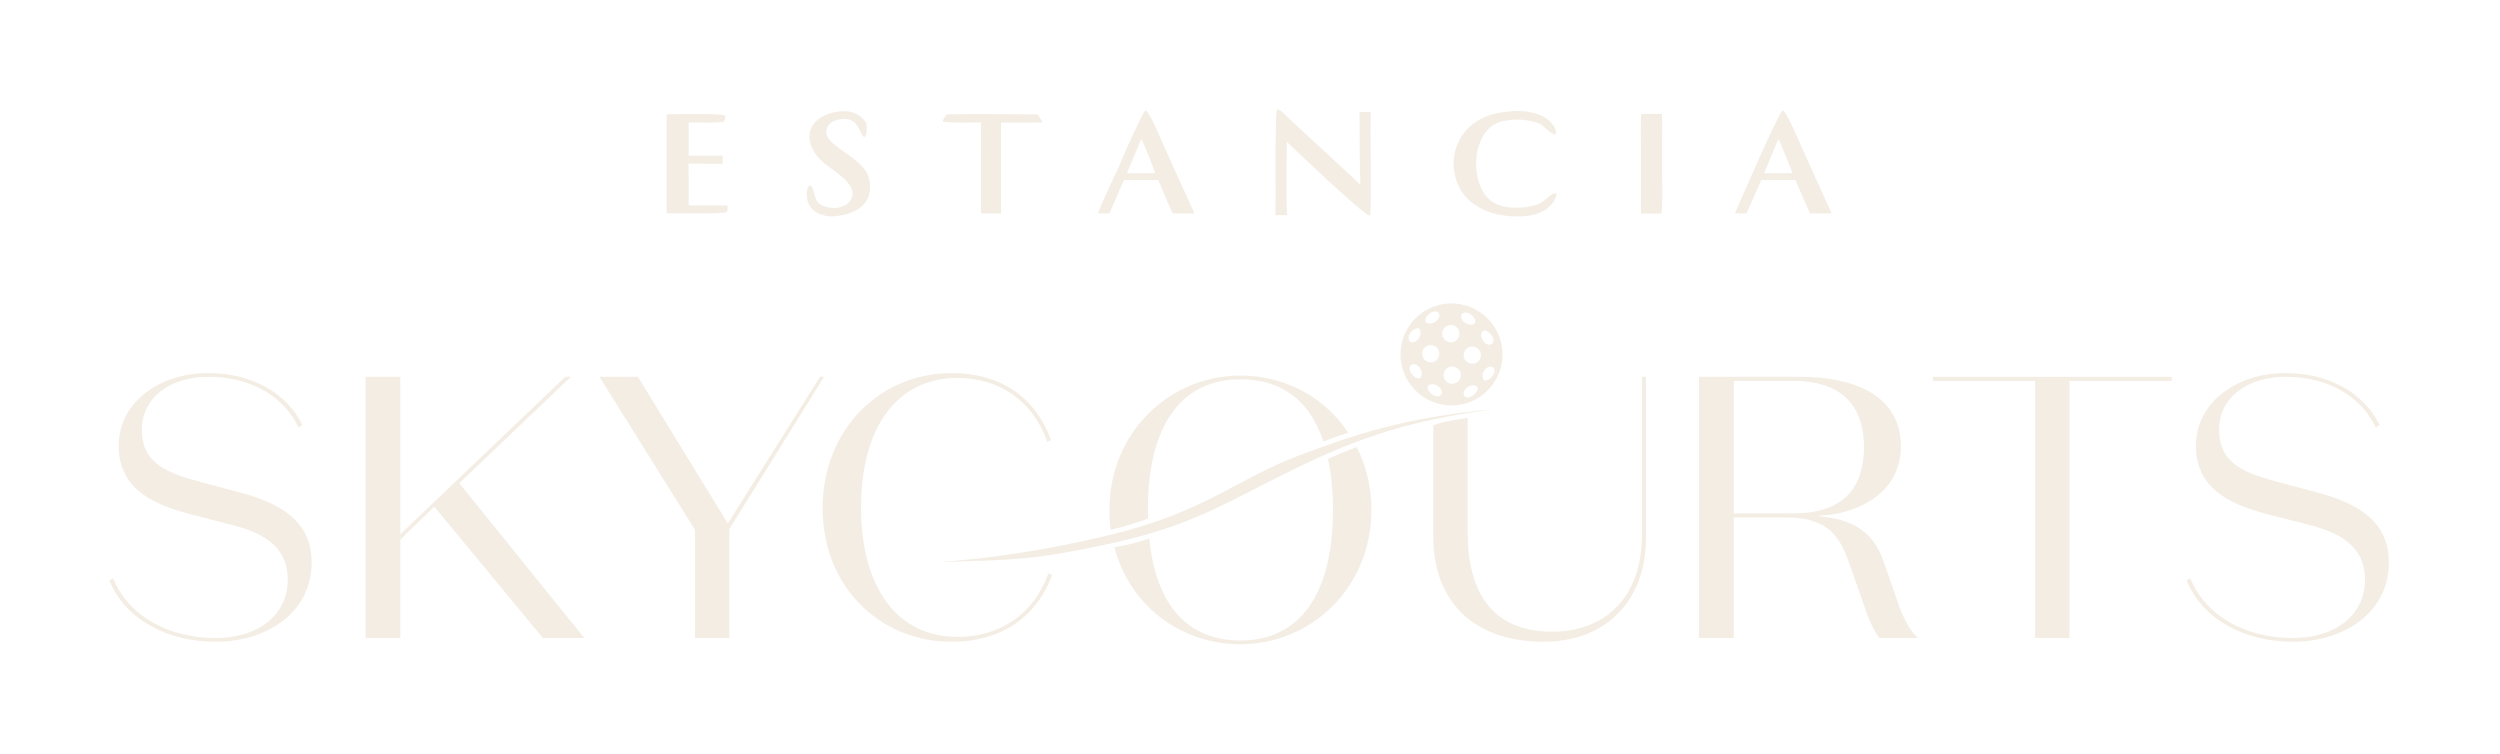
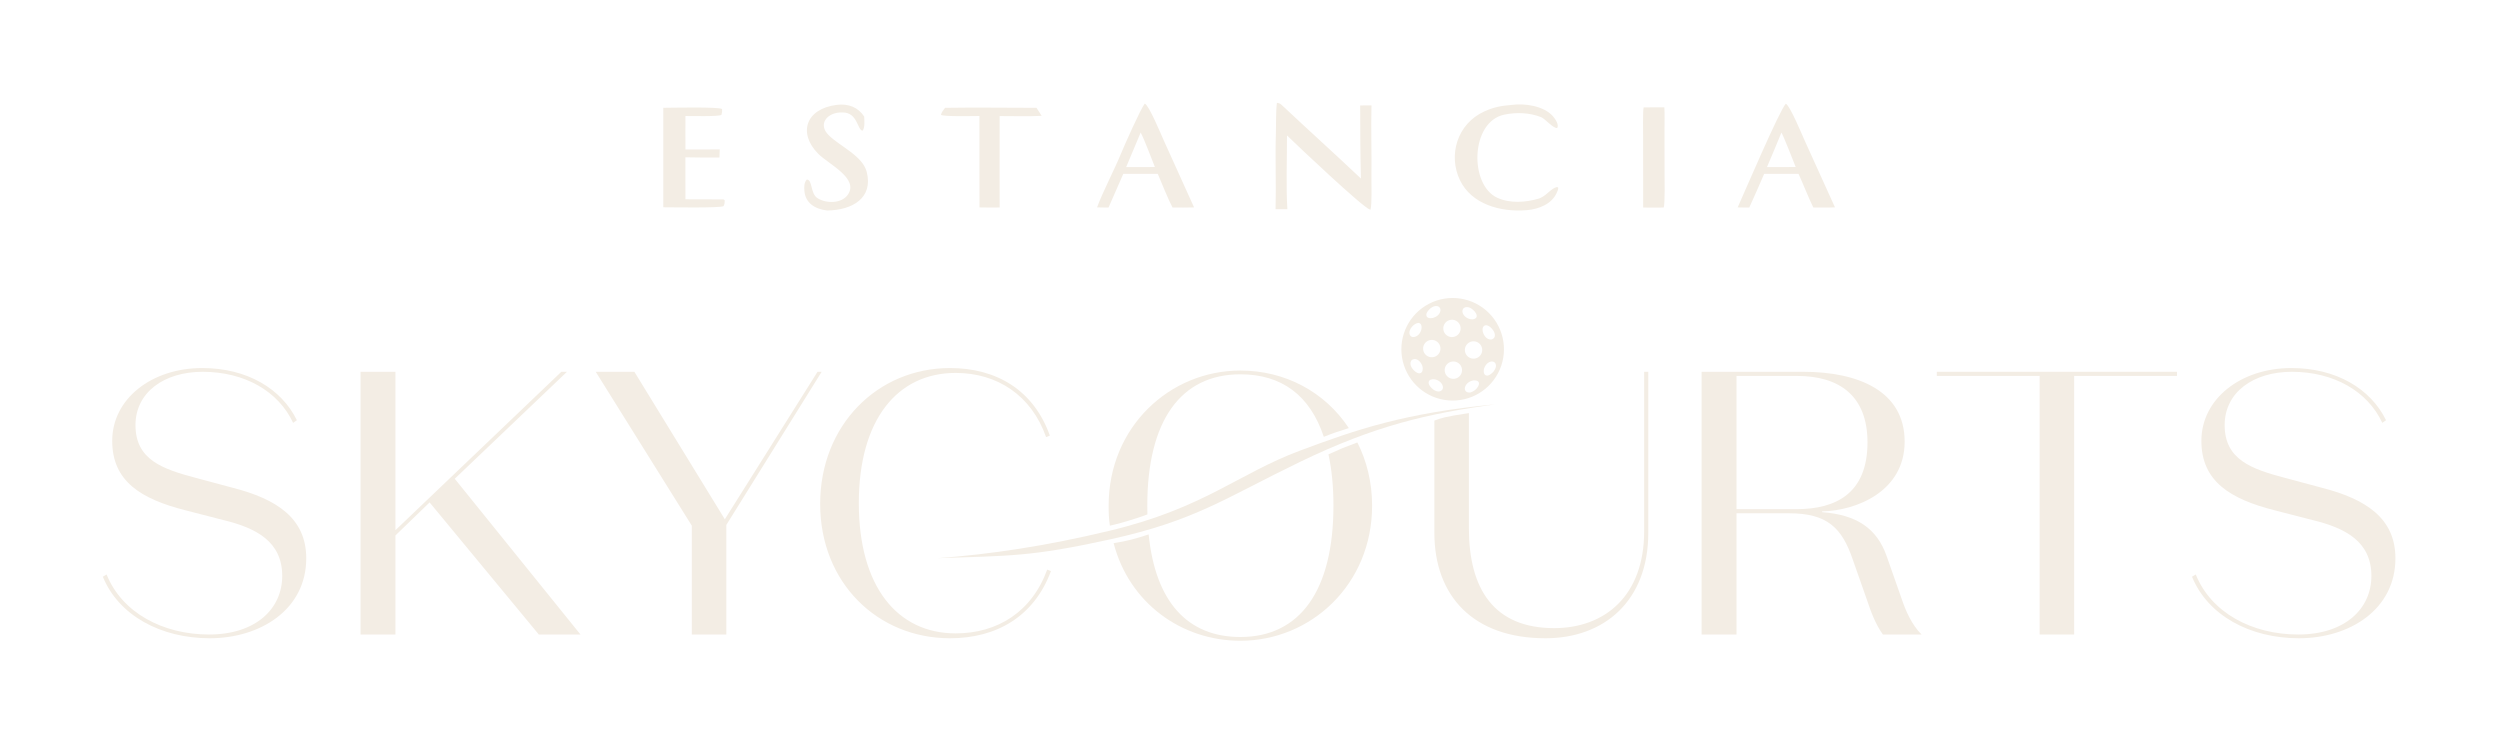
- <svg xmlns="http://www.w3.org/2000/svg" width="1004.94" height="302.94" viewBox="-43.97 -43.97 1004.94 302.94" fill="none">
+ <svg xmlns="http://www.w3.org/2000/svg" width="999.2" height="297.2" viewBox="-41.1 -41.1 999.2 297.2" fill="none">
  <path d="M906.7 189.1C906.7 175.3 896.2 169.9 883.15 166.75L868 162.85C850.3 158.35 838.75 151.3 838.75 135.1C838.75 118.3 854.5 106 874.75 106C892.6 106 906.4 114.25 912.55 126.85L911.05 127.9C905.2 115.3 891.7 107.5 874.9 107.5C859.45 107.5 848.05 115.75 848.05 128.8C848.05 142.6 858.7 146.35 872.35 149.95L886.9 153.85C904.45 158.35 916.3 166 916.3 182.05C916.3 202.6 897.85 214 877.75 214C858.1 214 841.3 204.85 835 189.4L836.5 188.5C842.65 203.8 859 212.5 877.45 212.5C896.2 212.5 906.7 202.15 906.7 189.1Z" fill="#F3EDE4" />
  <path d="M774.1 212.5V109.15H733V107.5H829V109.15H787.9V212.5H774.1Z" fill="#F3EDE4" />
  <path d="M652.95 109.15V162.4H676.95C692.85 162.4 705.3 155.95 705.3 135.7C705.3 117.1 694.05 109.15 677.1 109.15H652.95ZM652.95 164.05V212.5H639V107.5H679.65C701.55 107.5 720.15 115.15 720.15 135.4C720.15 155.35 700.8 163 687.15 163.3V163.6C700.95 164.65 709.05 170.05 712.95 181.15L718.8 197.8C720.6 203.2 723 208.6 726.9 212.5H711.45C708.45 208.3 706.65 203.35 705.15 198.85L699.45 182.65C695.1 169.75 689.1 164.05 673.95 164.05H652.95Z" fill="#F3EDE4" />
  <path d="M616.038 107.5H617.688V171.85C617.688 199.3 599.838 214 576.588 214C547.638 214 532.188 197.05 532.188 171.85V127C535 126 536 125.5 545.988 124V170.05C545.988 194.35 556.038 209.95 580.038 209.95C600.438 209.95 616.038 196.9 616.038 171.25V107.5Z" fill="#F3EDE4" />
  <path d="M286.703 160.3C286.703 128.8 309.653 106 338.603 106C357.203 106 372.053 114.85 378.503 133L377.003 133.6C371.153 116.95 357.503 107.95 340.853 107.95C317.603 107.95 302.153 126.55 302.153 160C302.153 193.45 317.603 212.05 340.853 212.05C357.503 212.05 371.303 203.5 377.453 186.55L378.953 187.15C372.203 205.3 357.203 214 338.603 214C309.653 214 286.703 191.8 286.703 160.3Z" fill="#F3EDE4" />
  <path d="M248.6 166.45L285.65 107.5H287.3L249.2 168.7V212.5H235.4V169L197 107.5H212.45L248.6 166.45Z" fill="#F3EDE4" />
  <path d="M174.25 212.5L130.6 159.7L116.95 172.9V212.5H103V107.5H116.95V170.8L183.25 107.5H185.5L140.65 150.25L190.9 212.5H174.25Z" fill="#F3EDE4" />
  <path d="M71.7 189.1C71.7 175.3 61.2 169.9 48.15 166.75L33 162.85C15.3 158.35 3.75 151.3 3.75 135.1C3.75 118.3 19.5 106 39.75 106C57.6 106 71.4 114.25 77.55 126.85L76.05 127.9C70.2 115.3 56.7 107.5 39.9 107.5C24.45 107.5 13.05 115.75 13.05 128.8C13.05 142.6 23.7 146.35 37.35 149.95L51.9 153.85C69.45 158.35 81.3 166 81.3 182.05C81.3 202.6 62.85 214 42.75 214C23.1 214 6.3 204.85 0 189.4L1.5 188.5C7.65 203.8 24 212.5 42.45 212.5C61.2 212.5 71.7 202.15 71.7 189.1Z" fill="#F3EDE4" />
  <path d="M469.261 0C469.99 0.09 470.52 0.254 471.047 0.748C481.571 10.647 492.363 20.334 502.844 30.267C502.582 20.363 502.536 10.975 502.536 1.048L507.056 1.016C506.817 10.573 507.173 20.378 507.034 29.943C506.994 32.753 507.293 40.478 506.661 42.724L506.393 42.642C503.528 41.773 477.473 17.127 473.286 13.031C473.311 21.807 472.867 34.094 473.442 42.52L468.717 42.51C468.996 32.508 468.515 22.163 468.848 12.132C468.968 8.504 468.791 3.507 469.261 0Z" fill="#F3EDE4" />
  <path d="M672.649 0.353C674.278 1.006 679.248 12.991 680.273 15.252L692.304 41.776C689.507 41.914 686.462 41.847 683.64 41.831C681.606 37.645 679.715 32.723 677.741 28.383L673.295 28.388L663.99 28.403C662.068 32.9 660.088 37.378 658.058 41.837C656.594 41.876 654.899 41.818 653.415 41.799C656.064 35.918 670.06 3.118 672.649 0.353ZM665.132 25.666L671.017 25.682L676.596 25.641C675.804 23.65 671.68 13.017 670.891 11.897C668.997 16.445 667.109 21.16 665.132 25.666Z" fill="#F3EDE4" />
  <path d="M416.433 0.307C418.15 0.953 422.962 12.665 424.101 15.174L436.152 41.8C433.431 41.911 430.291 41.843 427.535 41.835C425.873 38.776 423.086 31.747 421.635 28.384L417.246 28.388L407.85 28.402L401.96 41.851C400.488 41.871 398.863 41.809 397.38 41.78C399.539 35.812 404.42 26.485 406.912 20.364C408.179 17.251 414.773 2.407 416.433 0.307ZM409.006 25.679L414.469 25.682L420.484 25.65C419.199 22.456 416.252 14.555 414.8 11.875L409.006 25.679Z" fill="#F3EDE4" />
  <path d="M562.986 0.845C568.423 0.069 576.019 1.295 579.571 5.348C580.493 6.4 582.145 8.813 581.26 10.079C579.502 10.143 576.415 6.325 574.851 5.723C570.263 3.907 564.962 3.708 560.146 4.715C546.572 7.552 546.088 32.745 557.309 37.931C562.339 40.256 568.665 39.855 574.005 38.249C574.145 38.193 574.282 38.136 574.421 38.08L574.64 37.979C577.386 36.747 578.753 34.202 581.251 33.634L581.675 33.874C581.744 34.691 581.353 35.382 581.015 36.123C579.064 40.374 574.056 42.481 569.183 42.894C558.474 43.802 547.036 40.435 542.445 30.98C537.66 21.129 541.132 8.414 552.217 3.408C555.885 1.739 558.947 1.156 562.986 0.845Z" fill="#F3EDE4" />
  <path d="M224 1.987C226.913 1.979 246.285 1.523 247.497 2.481C247.556 3.576 247.541 3.746 247.24 4.807C246.235 5.568 234.989 5.235 232.865 5.272C232.81 9.697 232.861 14.202 232.867 18.634L246.563 18.622L246.442 21.875C241.907 21.894 237.373 21.86 232.839 21.773L232.844 29.31L232.855 38.554C237.767 38.624 242.714 38.512 247.62 38.602C248.35 38.615 248.164 38.601 248.573 39.029C248.524 40.099 248.531 40.299 248.096 41.287C246.78 42.096 227.418 41.747 224.001 41.747L224 1.987Z" fill="#F3EDE4" />
  <path d="M293.36 0.809C298.07 0.231 301.878 1.817 304.289 5.461C304.384 6.853 304.645 10.071 303.643 11.137C301.548 10.95 301.74 3.877 295.734 3.842C289.597 3.565 285.472 8.529 290.232 13.046C294.812 17.521 303.684 21.206 305.323 27.646C307.967 38.034 299.575 42.903 289.525 43.036C284.584 42.449 280.811 40.05 280.402 35.222C280.276 33.74 280.226 31.849 281.359 30.666C283.685 30.64 282.729 36.248 285.624 38.091C289.18 40.355 295.254 40.286 297.744 36.748C302.34 30.213 290.117 24.576 285.922 20.357C277.841 12.23 280.781 2.398 293.36 0.809Z" fill="#F3EDE4" />
  <path d="M336.62 1.995C348.541 1.796 361.179 1.993 373.159 1.994C373.86 3 374.556 4.155 375.215 5.196C370.763 5.482 363.064 5.287 358.436 5.293L358.421 28.541L358.441 41.829C355.73 41.885 353.089 41.841 350.379 41.801L350.354 5.263C348.004 5.27 335.967 5.568 334.99 4.808C335.195 3.723 335.928 2.934 336.62 1.995Z" fill="#F3EDE4" />
  <path d="M615.825 1.816L624.107 1.805C624.278 4.254 624.17 8.101 624.173 10.647L624.187 27.539C624.187 29.558 624.435 41.007 623.808 41.852C621.236 41.932 618.246 41.859 615.64 41.849L615.62 14.154C615.62 12.03 615.457 3.409 615.825 1.816Z" fill="#F3EDE4" />
  <path d="M529.988 80.341C537.931 76.181 547.655 77.664 553.995 84.004C560.335 90.344 561.82 100.068 557.66 108.011C553.566 115.828 544.928 120.148 536.218 118.735C527.507 117.323 520.679 110.493 519.266 101.783C517.852 93.073 522.172 84.435 529.988 80.341ZM547.787 110.934C543.859 111.642 543.109 116.195 546.621 115.761C547.916 115.353 549.084 114.5 549.718 113.263C550.629 111.482 549.418 110.844 547.787 110.934ZM535.564 113.271C535.181 111.559 533.102 110.29 531.398 110.481C530.932 110.544 530.395 110.688 530.121 111.085C529.283 112.302 530.929 114.001 531.823 114.64C532.503 115.125 533.315 115.44 534.108 115.356C535.187 115.163 535.811 114.374 535.564 113.271ZM543.221 106.391C542.968 104.486 541.217 103.147 539.312 103.405C537.416 103.662 536.085 105.405 536.336 107.302C536.587 109.199 538.326 110.535 540.224 110.29C542.13 110.044 543.473 108.296 543.221 106.391ZM556.622 104.24C556.183 103.257 554.925 103.207 554.07 103.652C552.991 104.216 552.4 105.177 552.014 106.302C551.886 106.974 551.82 107.876 552.218 108.478C552.403 108.754 552.693 108.944 553.021 109.001C554.009 109.182 555.188 108.128 555.794 107.46C556.466 106.547 557.147 105.419 556.622 104.24ZM524.159 102.396C523.699 102.476 523.194 102.662 522.941 103.069C521.933 104.696 523.528 106.734 524.842 107.627C525.248 107.903 525.588 108.023 526.036 108.12C527.228 108.122 527.519 107.199 527.538 106.189C527.569 104.562 525.957 102.242 524.159 102.396ZM551.282 98.285C551.01 96.391 549.257 95.075 547.362 95.341C545.46 95.608 544.135 97.37 544.408 99.272C544.682 101.174 546.448 102.493 548.35 102.214C550.243 101.936 551.554 100.179 551.282 98.285ZM534.612 97.88C534.424 95.969 532.719 94.574 530.809 94.767C528.904 94.959 527.513 96.656 527.701 98.561C527.889 100.467 529.584 101.86 531.49 101.677C533.402 101.492 534.801 99.791 534.612 97.88ZM552.673 88.894C550.036 89.382 552.046 95.201 555.178 94.554C558.178 93.402 554.898 88.738 552.673 88.894ZM542.669 89.739C542.438 87.835 540.706 86.479 538.802 86.711C536.9 86.943 535.545 88.671 535.775 90.573C536.006 92.475 537.733 93.832 539.636 93.603C541.541 93.375 542.899 91.644 542.669 89.739ZM525.709 87.963C524.015 88.188 521.971 90.438 522.229 92.215C522.335 92.949 522.857 93.583 523.623 93.627C527.114 93.619 528.255 87.962 525.709 87.963ZM544.882 81.642C544.379 81.753 543.883 81.944 543.626 82.409C542.864 83.787 544.1 85.353 545.276 85.986C546.115 86.438 546.741 86.564 547.644 86.519C548.543 86.381 549.289 85.884 549.076 84.85C548.865 83.824 547.892 82.857 547.06 82.28C546.332 81.808 545.74 81.585 544.882 81.642ZM533.204 81.23C532.154 81.109 531.343 81.586 530.542 82.21C529.906 82.779 528.993 83.786 528.978 84.676C528.951 86.183 530.588 86.183 531.588 85.986C532.958 85.622 534.334 84.651 534.599 83.161C534.77 82.197 534.203 81.344 533.204 81.23Z" fill="#F3EDE4" />
  <path d="M454.65 215C430.966 215 410.131 199.744 404 176C409.574 175.107 412.496 174.283 418 172.5C420.667 199.397 433.523 213.5 454.65 213.5C478.5 213.5 491.85 194.9 491.85 161C491.85 153.381 491.176 146.536 489.859 140.5L495.5 138L501.408 135.739C505.157 143.137 507.3 151.674 507.3 161C507.3 192.5 482.85 215 454.65 215Z" fill="#F3EDE4" />
  <path d="M454.65 107C472.451 107 488.394 115.465 498 130C494.014 131.237 491.887 131.94 488 133.5C482.48 116.862 471.112 108.5 454.65 108.5C430.8 108.5 417.45 127.1 417.45 161C417.45 162.531 417.446 163.031 417.5 164.5C417.5 164.5 415 165.5 410 167C405 168.5 402.5 169 402.5 169C402.077 166.185 402 163.989 402 161C402 129.5 426.45 107 454.65 107Z" fill="#F3EDE4" />
  <path d="M402.5 171C377.062 177.113 354.5 180.5 333.5 181.993C362.5 181 370.831 181.453 402.5 174.5C436.64 167.004 448.5 158 478.5 143.5C508.393 129.052 529.5 124.189 556.5 120.5C520 124 500.926 130.628 478.5 139C453.661 148.273 440.322 161.911 402.5 171Z" fill="#F3EDE4" />
</svg>
